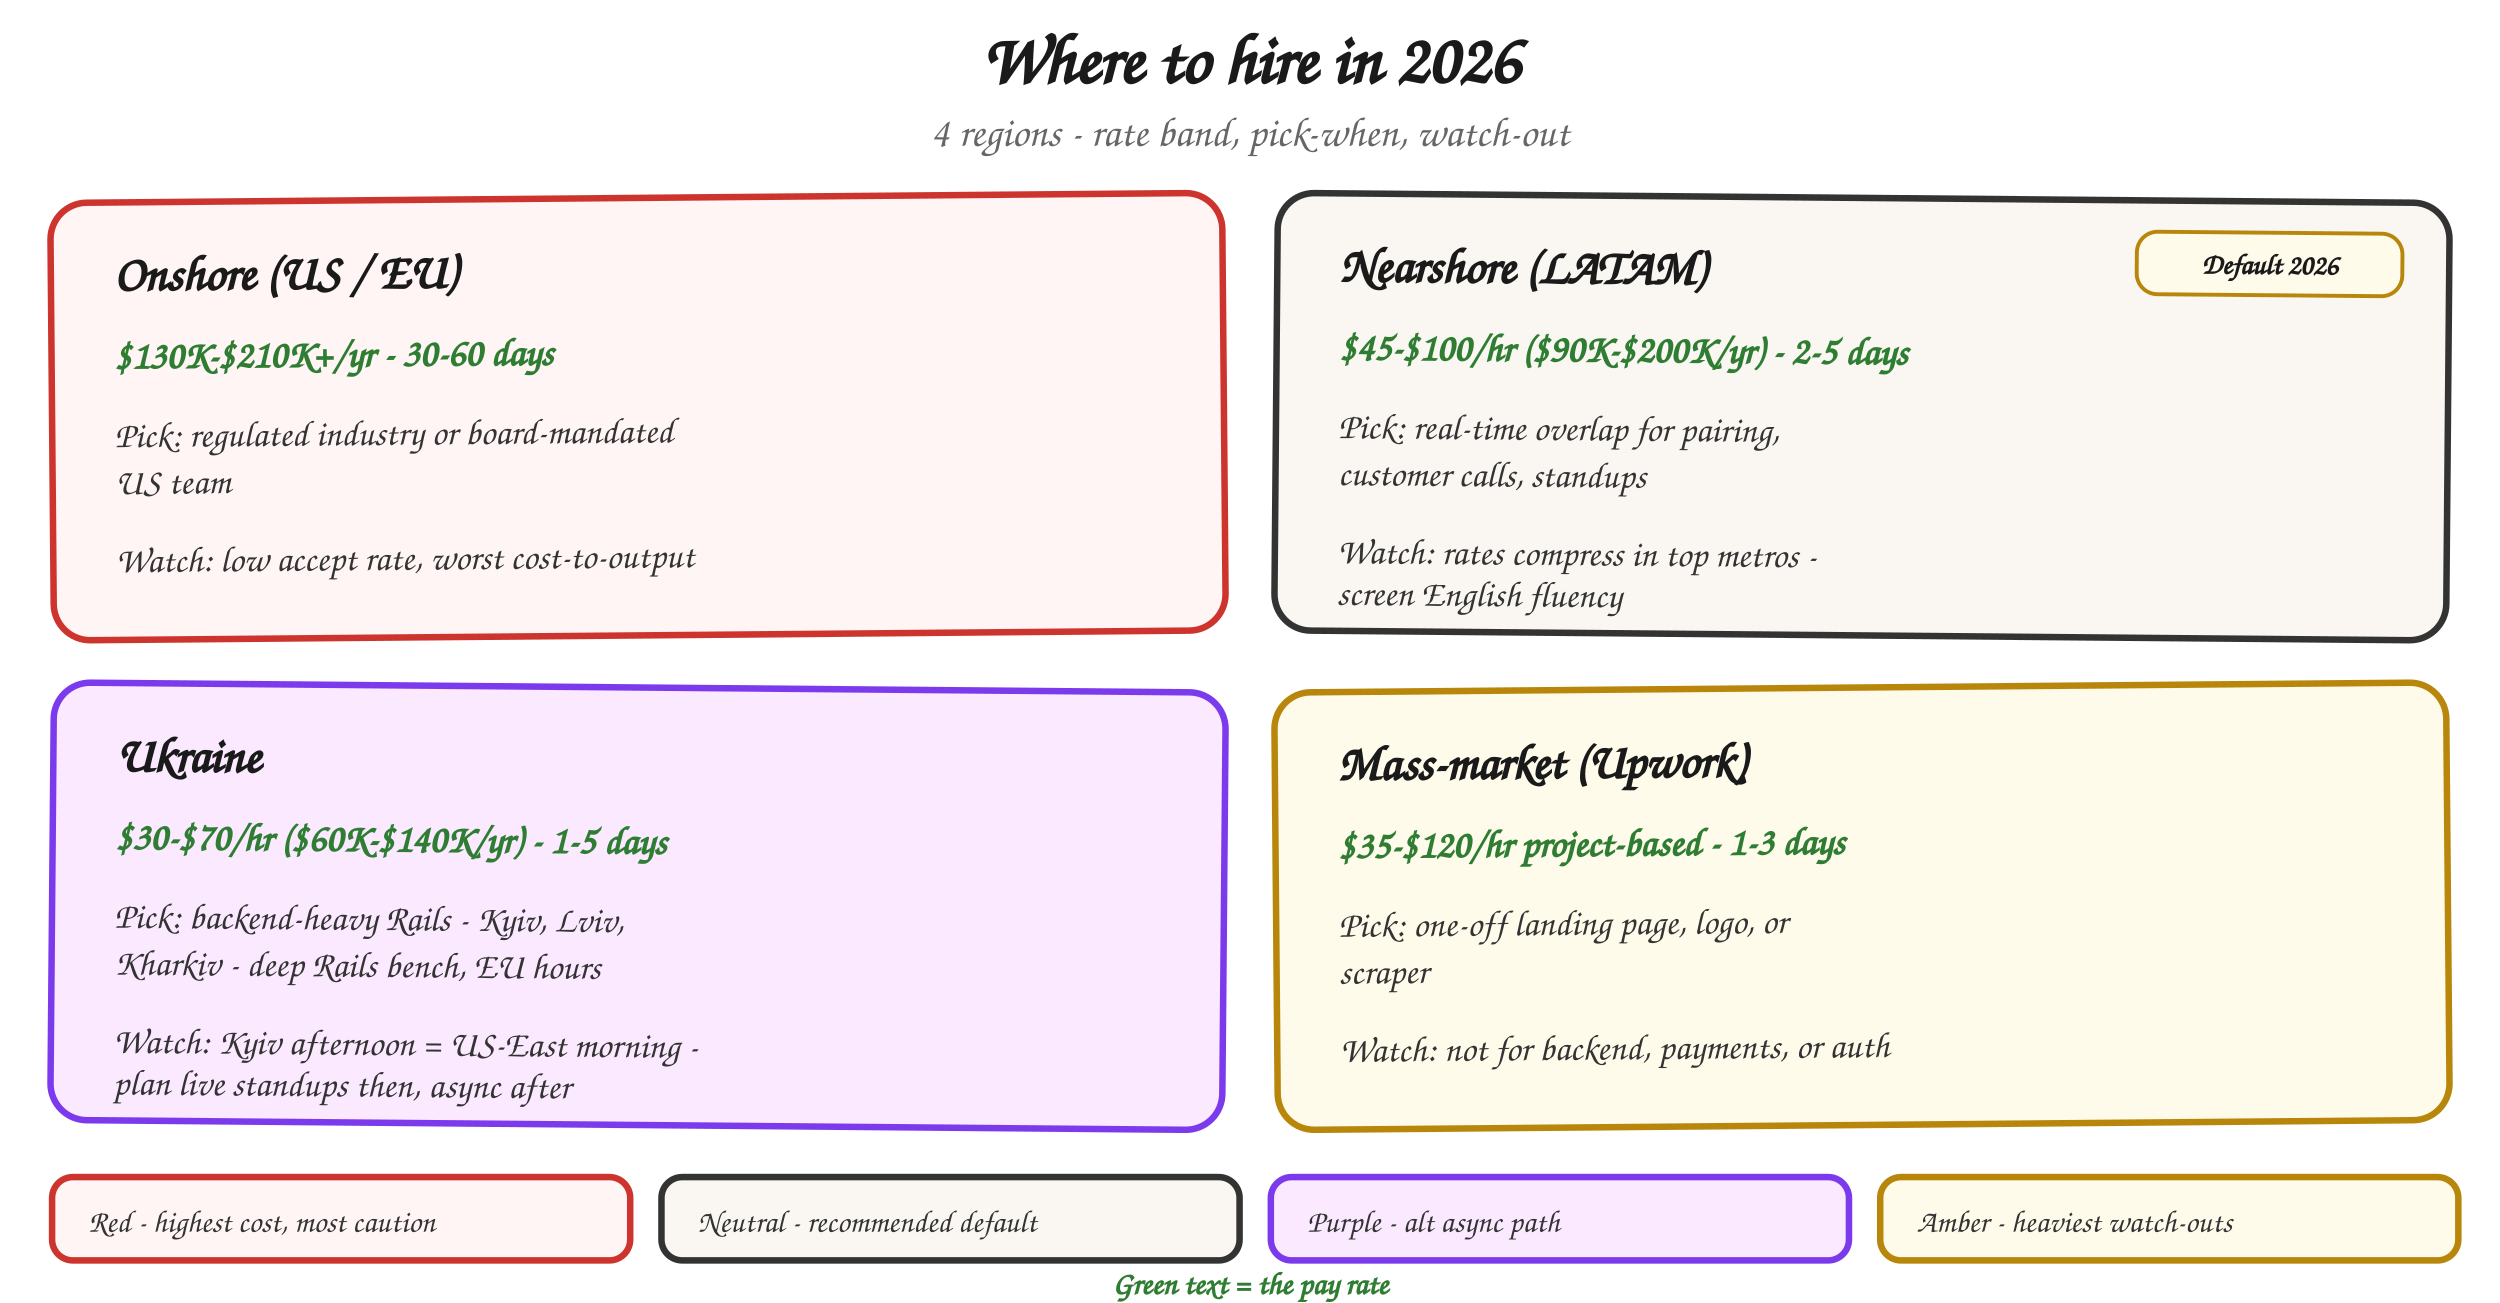
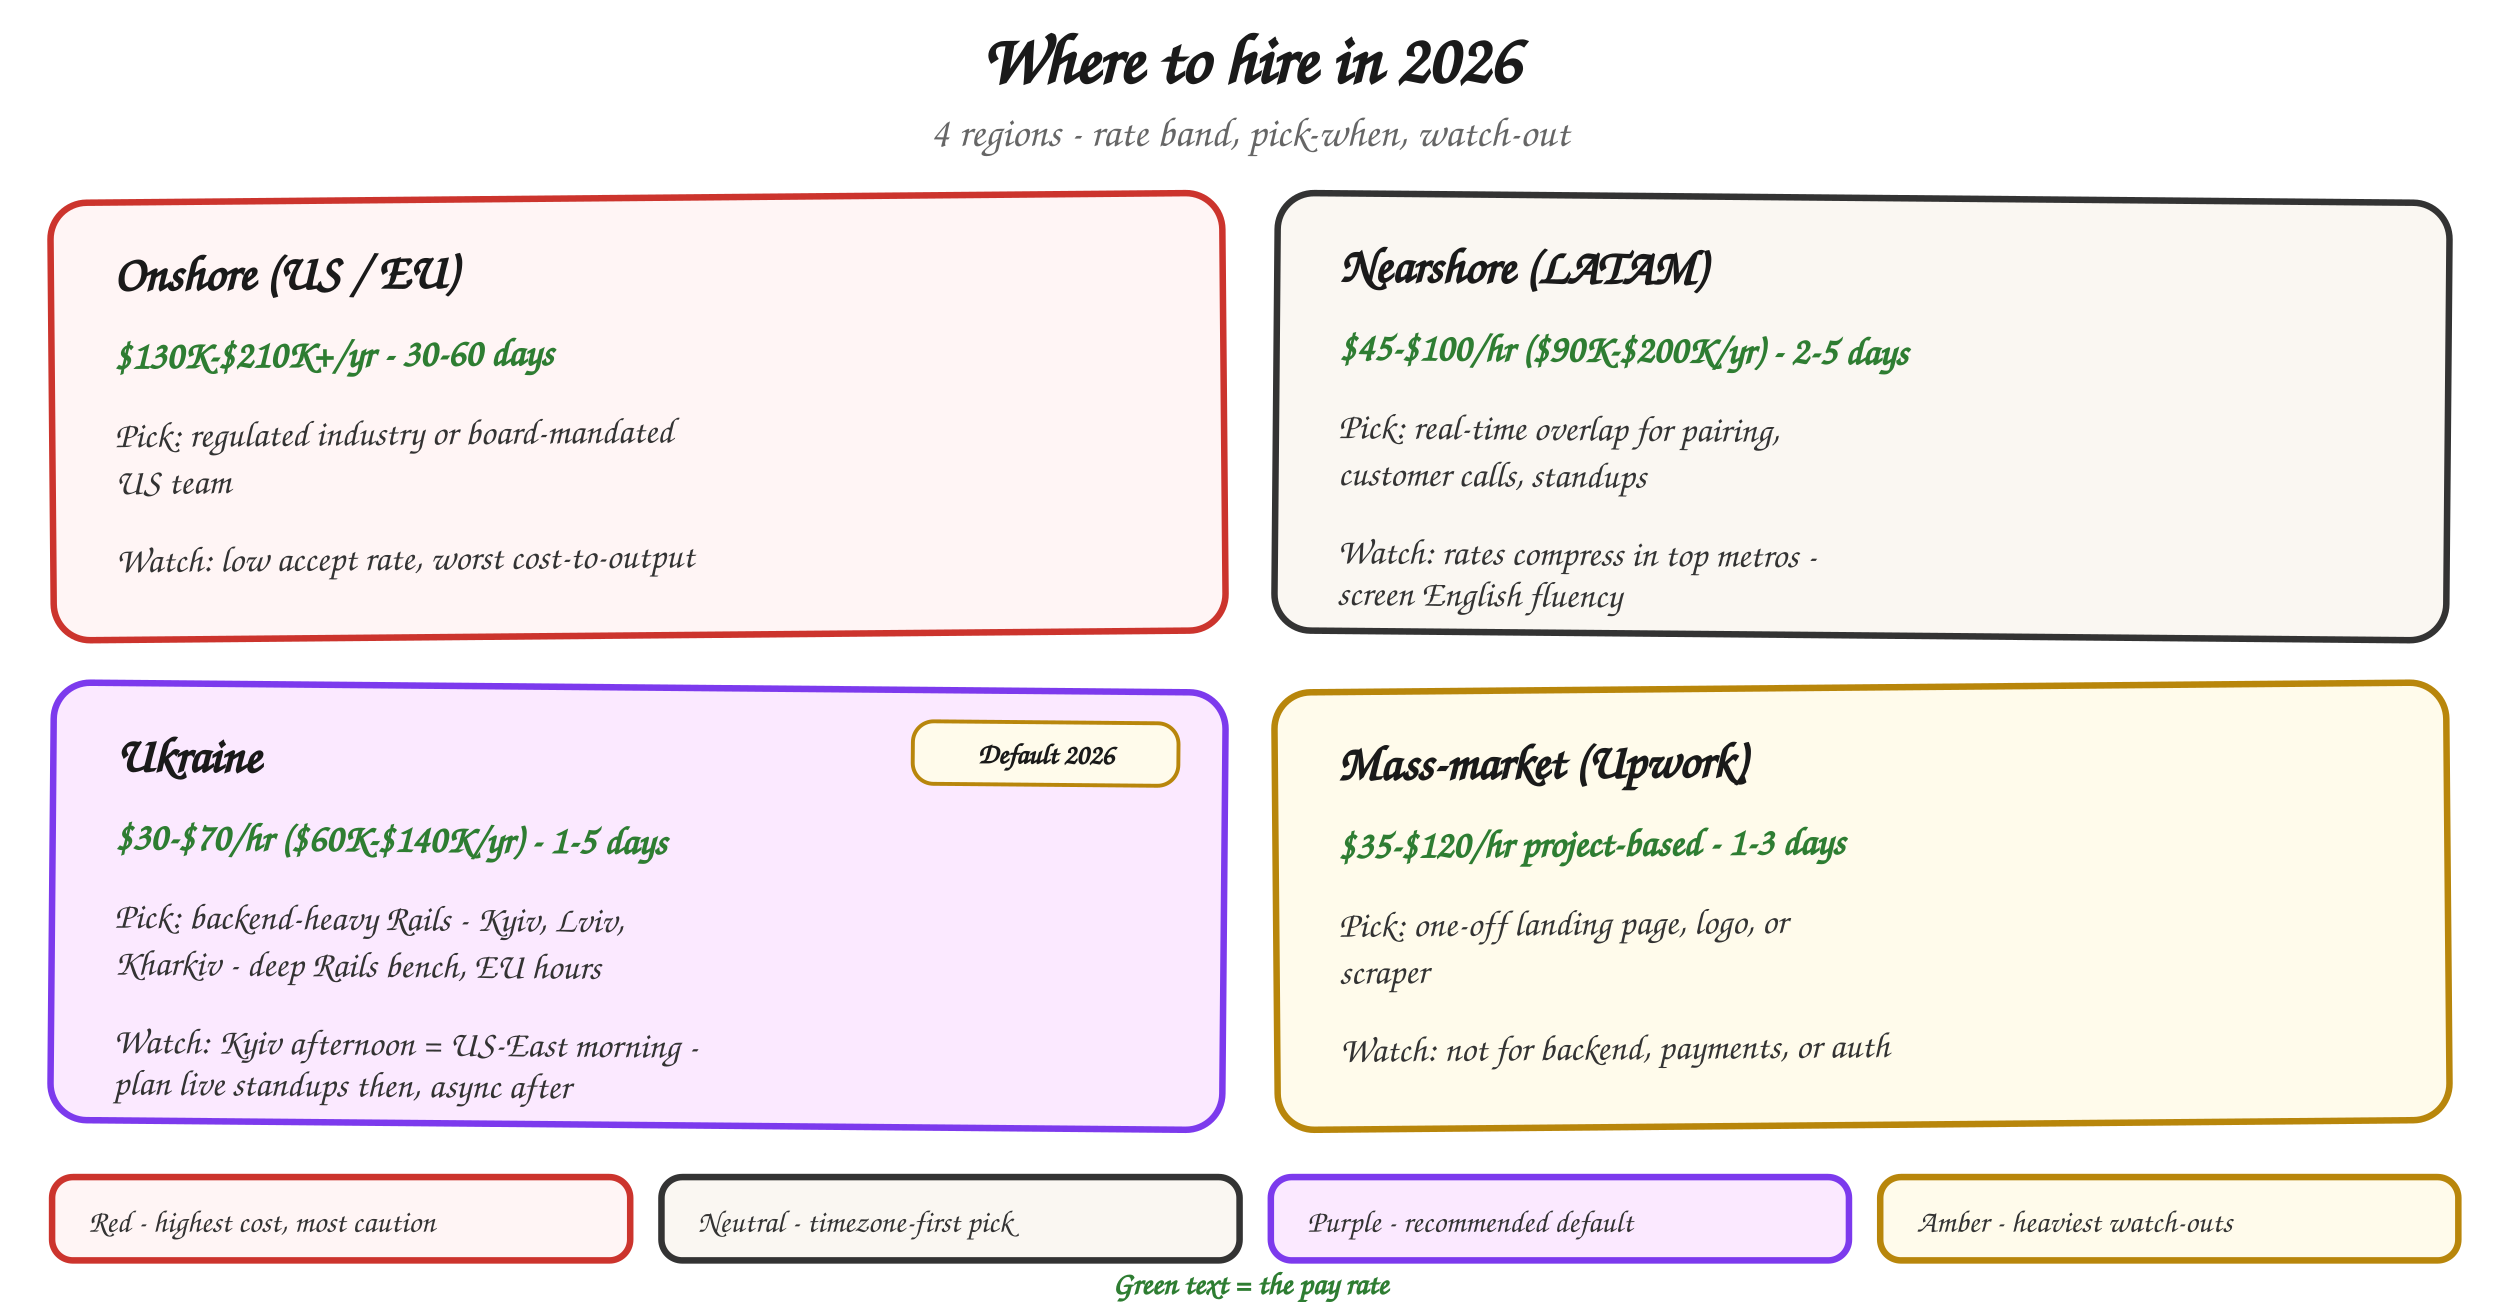
<svg xmlns="http://www.w3.org/2000/svg" viewBox="0 0 960 500" role="img" aria-labelledby="hiremap-title">
  <defs>
    <style>
      .h       { font-family: "Caveat", "Patrick Hand", "Comic Sans MS", cursive; }
      .title   { font-size: 27px; font-weight: 700; fill: #1a1a1a; }
      .sub     { font-size: 16px; fill: #666; font-style: italic; }
      .region  { font-size: 19px; font-weight: 700; fill: #1a1a1a; }
      .rate    { font-size: 15px; font-weight: 700; fill: #2e7d32; }
      .line    { font-size: 14px; fill: #333; }
      .badge   { font-size: 11px; font-weight: 700; fill: #1a1a1a; }
      .legend  { font-size: 12px; fill: #333; }
      .card-red    { fill: #fff5f5; stroke: #cc342d; stroke-width: 2.5; }
      .card-def    { fill: #faf7f2; stroke: #333; stroke-width: 2.5; }
      .card-purple { fill: #fbe9ff; stroke: #7c3aed; stroke-width: 2.5; }
      .card-amber  { fill: #fffbeb; stroke: #b8860b; stroke-width: 2.5; }
      .badgebox    { fill: #fffbeb; stroke: #b8860b; stroke-width: 1.5; }
    </style>
  </defs>
  <text x="480" y="32" text-anchor="middle" class="h title">Where to hire in 2026</text>
  <text x="480" y="56" text-anchor="middle" class="h sub">4 regions - rate band, pick-when, watch-out</text>
  <g transform="translate(20,76) rotate(-0.5 225 84)">
    <rect width="450" height="168" rx="14" class="card-red" />
    <text x="24" y="34" class="h region">Onshore (US / EU)</text>
    <text x="24" y="64" class="h rate">$130K-$210K+/yr - 30-60 days</text>
    <text x="24" y="94" class="h line">Pick: regulated industry or board-mandated</text>
    <text x="24" y="112" class="h line">US team</text>
    <text x="24" y="142" class="h line">Watch: low accept rate, worst cost-to-output</text>
  </g>
  <g transform="translate(490,76) rotate(0.5 225 84)">
    <rect width="450" height="168" rx="14" class="card-def" />
-     <rect x="330" y="12" width="102" height="24" rx="8" class="badgebox" />
-     <text x="381" y="28" text-anchor="middle" class="h badge">Default 2026</text>
    <text x="24" y="34" class="h region">Nearshore (LATAM)</text>
    <text x="24" y="64" class="h rate">$45-$100/hr ($90K-$200K/yr) - 2-5 days</text>
    <text x="24" y="94" class="h line">Pick: real-time overlap for pairing,</text>
    <text x="24" y="112" class="h line">customer calls, standups</text>
    <text x="24" y="142" class="h line">Watch: rates compress in top metros -</text>
    <text x="24" y="158" class="h line">screen English fluency</text>
  </g>
  <g transform="translate(20,264) rotate(0.5 225 84)">
    <rect width="450" height="168" rx="14" class="card-purple" />
+     <rect x="330" y="12" width="102" height="24" rx="8" class="badgebox" />
+     <text x="381" y="28" text-anchor="middle" class="h badge">Default 2026</text>
    <text x="24" y="34" class="h region">Ukraine</text>
    <text x="24" y="64" class="h rate">$30-$70/hr ($60K-$140K/yr) - 1-5 days</text>
    <text x="24" y="94" class="h line">Pick: backend-heavy Rails - Kyiv, Lviv,</text>
    <text x="24" y="112" class="h line">Kharkiv - deep Rails bench, EU hours</text>
    <text x="24" y="142" class="h line">Watch: Kyiv afternoon = US-East morning -</text>
    <text x="24" y="158" class="h line">plan live standups then, async after</text>
  </g>
  <g transform="translate(490,264) rotate(-0.5 225 84)">
    <rect width="450" height="168" rx="14" class="card-amber" />
    <text x="24" y="34" class="h region">Mass-market (Upwork)</text>
    <text x="24" y="64" class="h rate">$35-$120/hr project-based - 1-3 days</text>
    <text x="24" y="94" class="h line">Pick: one-off landing page, logo, or</text>
    <text x="24" y="112" class="h line">scraper</text>
    <text x="24" y="142" class="h line">Watch: not for backend, payments, or auth</text>
  </g>
  <g transform="translate(20,452)">
    <rect width="222" height="32" rx="8" class="card-red" />
    <text x="14" y="21" class="h legend">Red - highest cost, most caution</text>
    <rect x="234" width="222" height="32" rx="8" class="card-def" />
-     <text x="248" y="21" class="h legend">Neutral - recommended default</text>
+     <text x="248" y="21" class="h legend">Neutral - timezone-first pick</text>
    <rect x="468" width="222" height="32" rx="8" class="card-purple" />
-     <text x="482" y="21" class="h legend">Purple - alt async path</text>
+     <text x="482" y="21" class="h legend">Purple - recommended default</text>
    <rect x="702" width="222" height="32" rx="8" class="card-amber" />
    <text x="716" y="21" class="h legend">Amber - heaviest watch-outs</text>
  </g>
  <text x="480" y="497" text-anchor="middle" class="h legend" style="fill:#2e7d32; font-weight:700;">Green text = the pay rate</text>
</svg>
